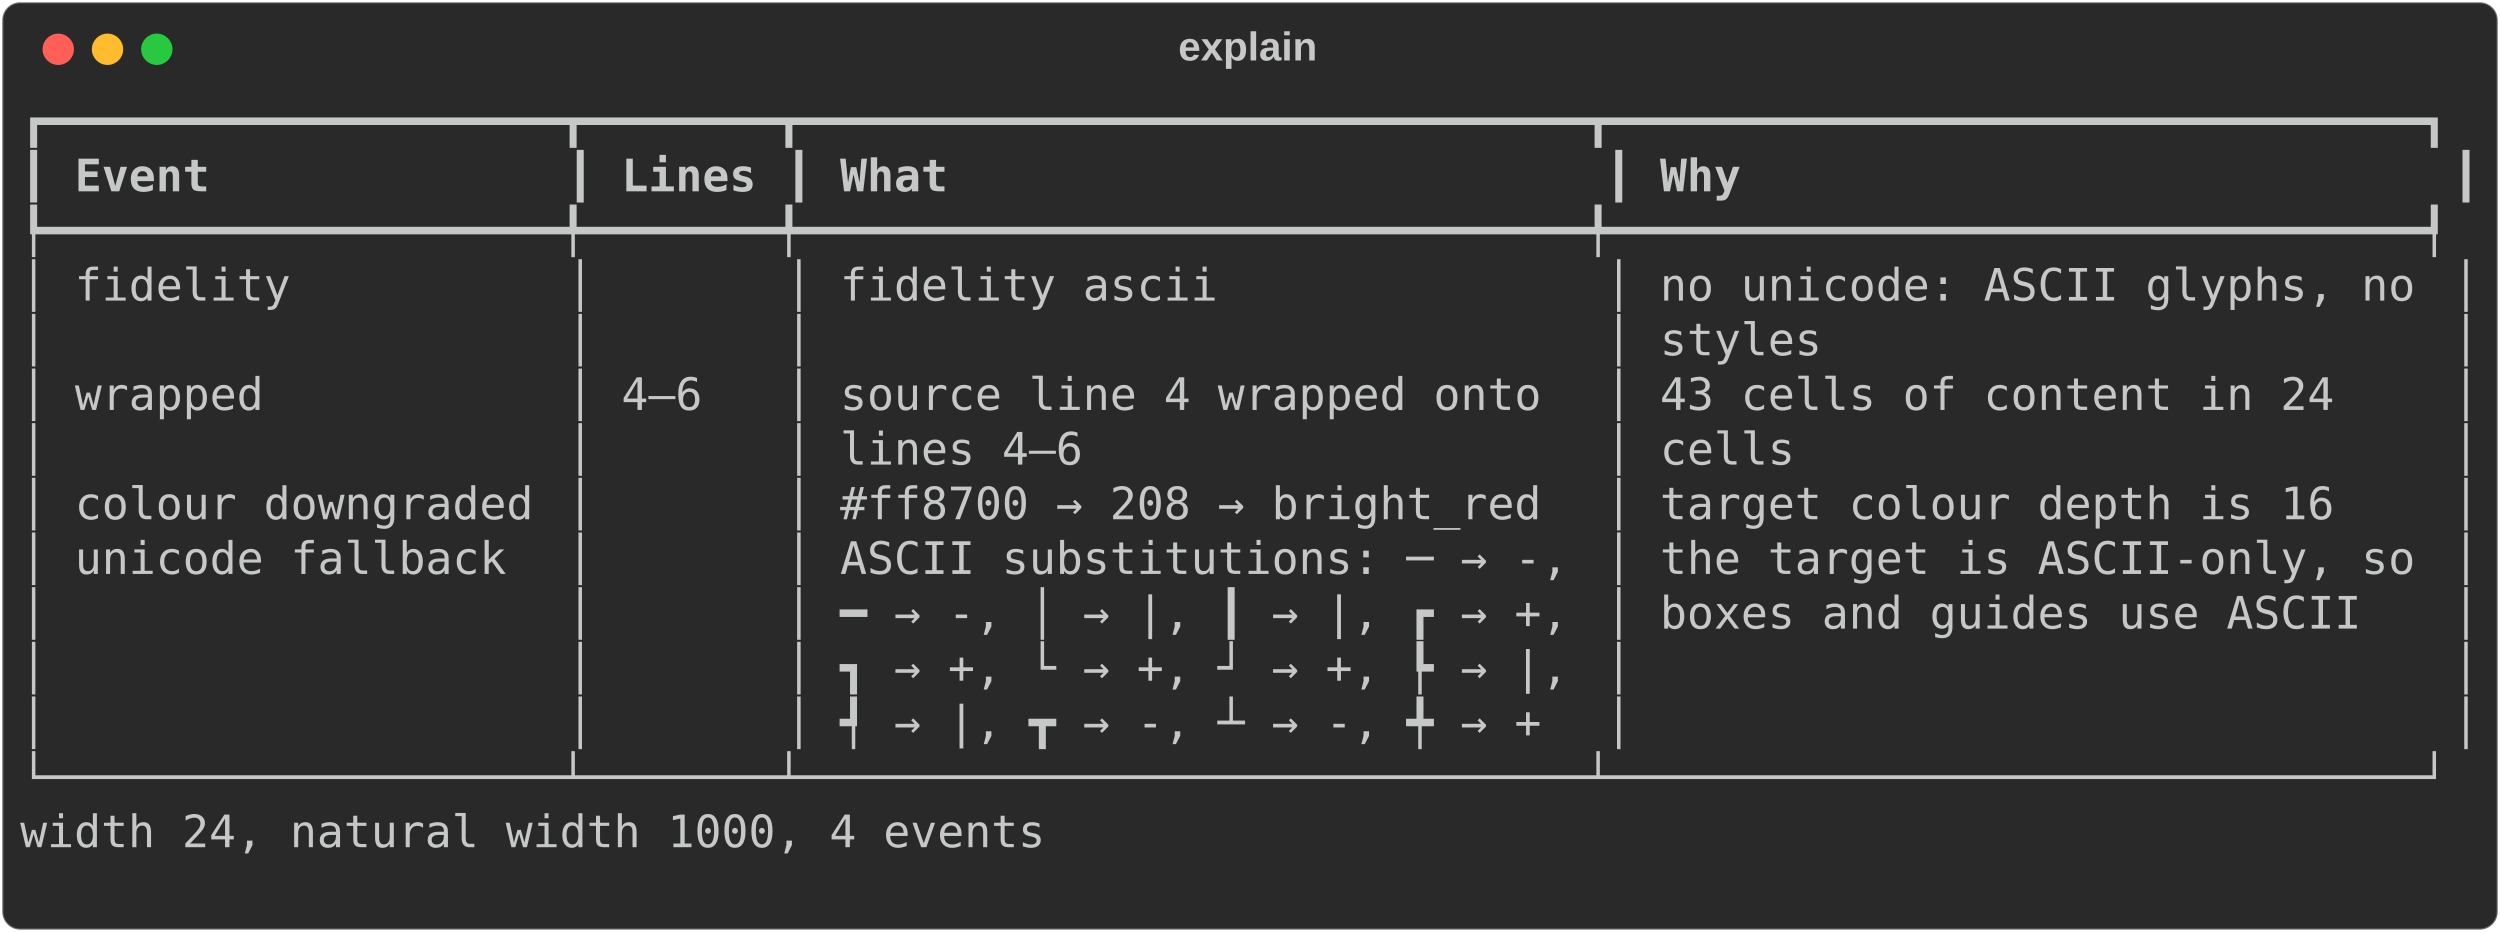
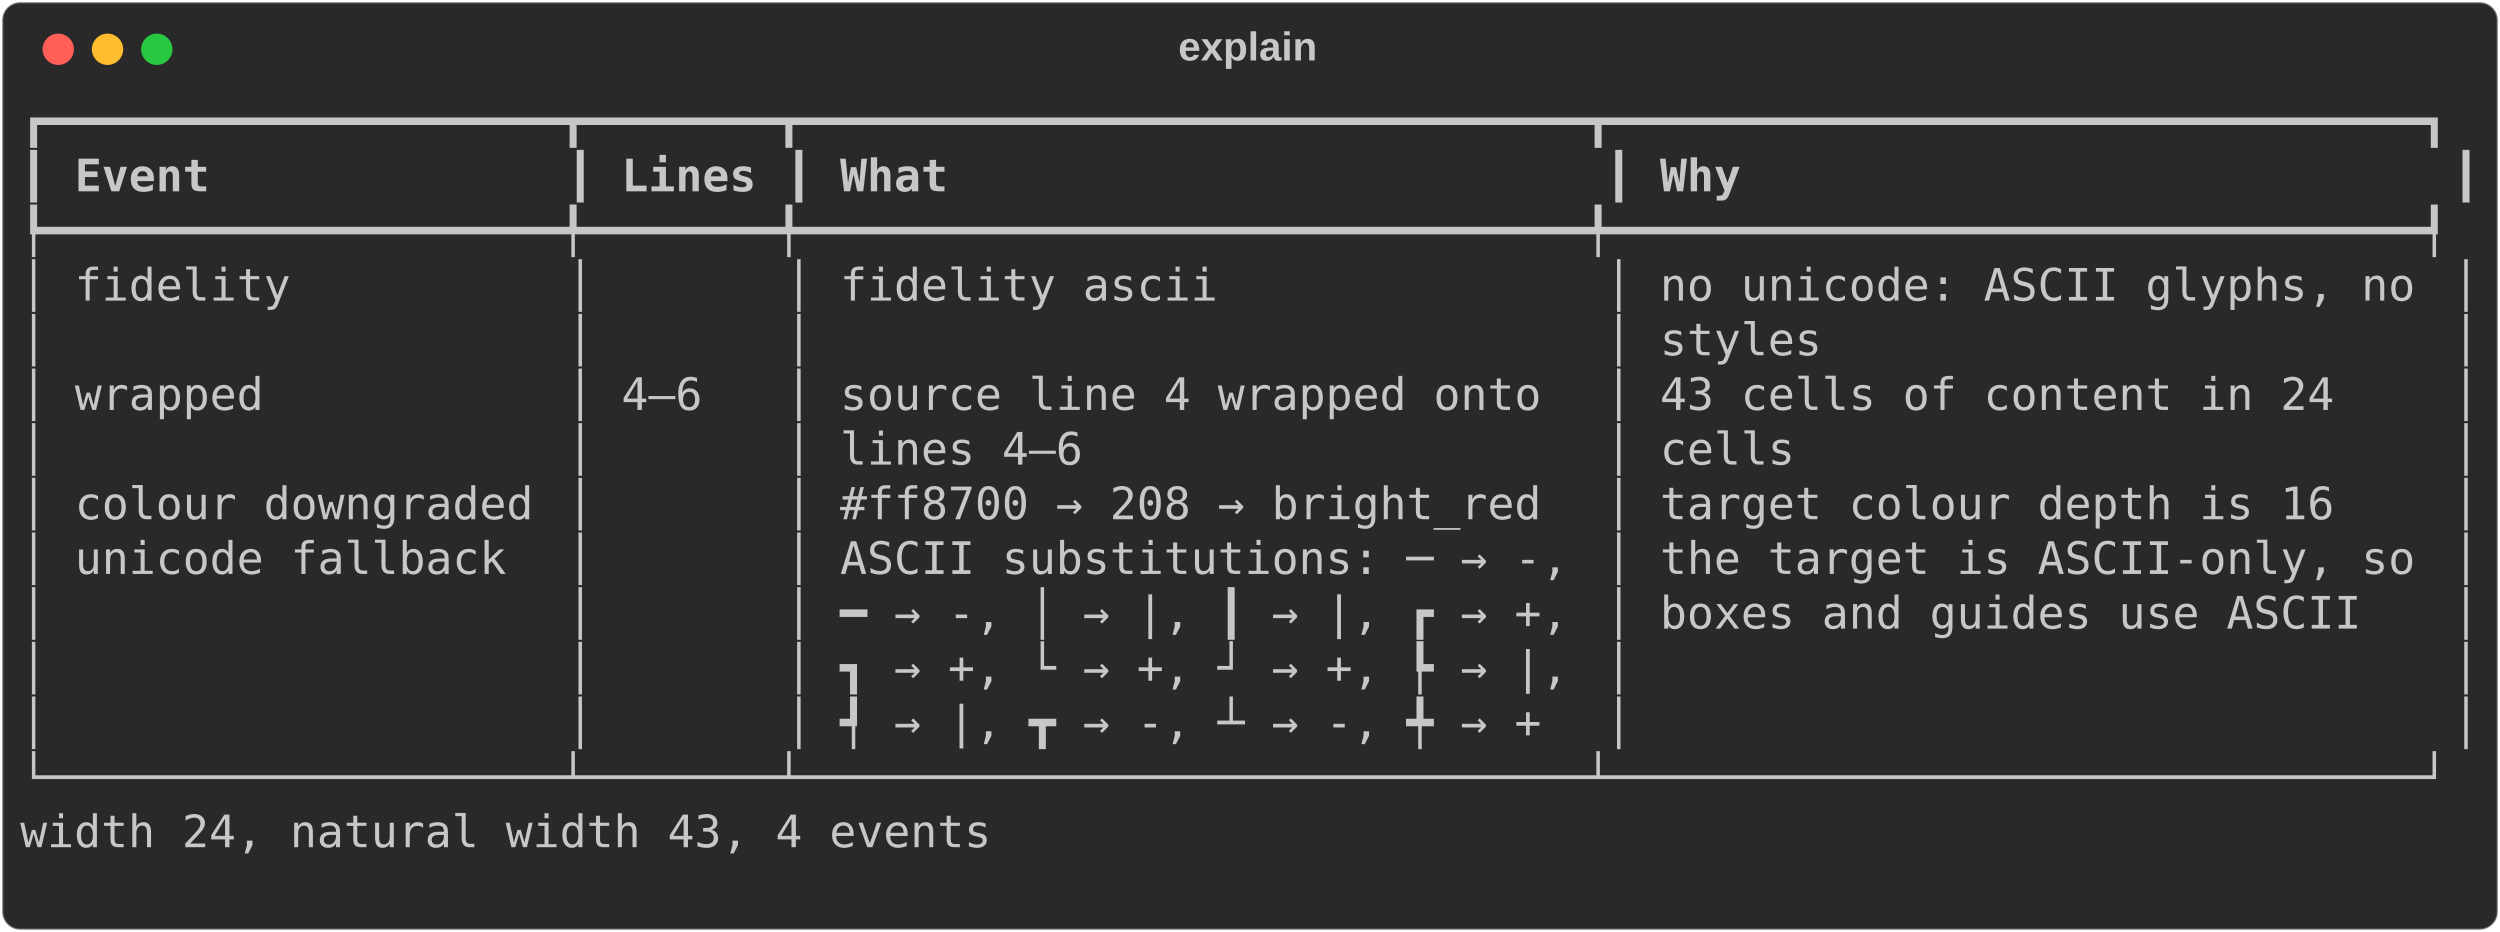
<svg xmlns="http://www.w3.org/2000/svg" class="rich-terminal" viewBox="0 0 1116 416.0">
  <style>

    @font-face {
        font-family: "Fira Code";
        src: local("FiraCode-Regular"),
                url("https://cdnjs.cloudflare.com/ajax/libs/firacode/6.2.0/woff2/FiraCode-Regular.woff2") format("woff2"),
                url("https://cdnjs.cloudflare.com/ajax/libs/firacode/6.2.0/woff/FiraCode-Regular.woff") format("woff");
        font-style: normal;
        font-weight: 400;
    }
    @font-face {
        font-family: "Fira Code";
        src: local("FiraCode-Bold"),
                url("https://cdnjs.cloudflare.com/ajax/libs/firacode/6.2.0/woff2/FiraCode-Bold.woff2") format("woff2"),
                url("https://cdnjs.cloudflare.com/ajax/libs/firacode/6.2.0/woff/FiraCode-Bold.woff") format("woff");
        font-style: bold;
        font-weight: 700;
    }

    .guide_qa-explain-matrix {
        font-family: Fira Code, monospace;
        font-size: 20px;
        line-height: 24.4px;
        font-variant-east-asian: full-width;
    }

    .guide_qa-explain-title {
        font-size: 18px;
        font-weight: bold;
        font-family: arial;
    }

    .guide_qa-explain-r1 { fill: #c5c8c6 }
.guide_qa-explain-r2 { fill: #c5c8c6;font-weight: bold }
    </style>
  <defs>
    <clipPath id="guide_qa-explain-clip-terminal">
      <rect x="0" y="0" width="1097.0" height="365.0" />
    </clipPath>
    <clipPath id="guide_qa-explain-line-0">
      <rect x="0" y="1.5" width="1098" height="24.65" />
    </clipPath>
    <clipPath id="guide_qa-explain-line-1">
      <rect x="0" y="25.9" width="1098" height="24.65" />
    </clipPath>
    <clipPath id="guide_qa-explain-line-2">
      <rect x="0" y="50.3" width="1098" height="24.65" />
    </clipPath>
    <clipPath id="guide_qa-explain-line-3">
      <rect x="0" y="74.7" width="1098" height="24.65" />
    </clipPath>
    <clipPath id="guide_qa-explain-line-4">
      <rect x="0" y="99.1" width="1098" height="24.65" />
    </clipPath>
    <clipPath id="guide_qa-explain-line-5">
      <rect x="0" y="123.5" width="1098" height="24.65" />
    </clipPath>
    <clipPath id="guide_qa-explain-line-6">
      <rect x="0" y="147.9" width="1098" height="24.65" />
    </clipPath>
    <clipPath id="guide_qa-explain-line-7">
      <rect x="0" y="172.3" width="1098" height="24.65" />
    </clipPath>
    <clipPath id="guide_qa-explain-line-8">
      <rect x="0" y="196.7" width="1098" height="24.65" />
    </clipPath>
    <clipPath id="guide_qa-explain-line-9">
      <rect x="0" y="221.1" width="1098" height="24.65" />
    </clipPath>
    <clipPath id="guide_qa-explain-line-10">
      <rect x="0" y="245.5" width="1098" height="24.65" />
    </clipPath>
    <clipPath id="guide_qa-explain-line-11">
      <rect x="0" y="269.9" width="1098" height="24.65" />
    </clipPath>
    <clipPath id="guide_qa-explain-line-12">
      <rect x="0" y="294.3" width="1098" height="24.65" />
    </clipPath>
    <clipPath id="guide_qa-explain-line-13">
      <rect x="0" y="318.7" width="1098" height="24.65" />
    </clipPath>
  </defs>
  <rect fill="#292929" stroke="rgba(255,255,255,0.35)" stroke-width="1" x="1" y="1" width="1114" height="414" rx="8" />
  <text class="guide_qa-explain-title" fill="#c5c8c6" text-anchor="middle" x="557" y="27">explain</text>
  <g transform="translate(26,22)">
    <circle cx="0" cy="0" r="7" fill="#ff5f57" />
    <circle cx="22" cy="0" r="7" fill="#febc2e" />
    <circle cx="44" cy="0" r="7" fill="#28c840" />
  </g>
  <g transform="translate(9, 41)" clip-path="url(#guide_qa-explain-clip-terminal)">
    <g class="guide_qa-explain-matrix">
      <text class="guide_qa-explain-r1" x="0" y="20" textLength="1098" clip-path="url(#guide_qa-explain-line-0)">┏━━━━━━━━━━━━━━━━━━━┳━━━━━━━┳━━━━━━━━━━━━━━━━━━━━━━━━━━━━━┳━━━━━━━━━━━━━━━━━━━━━━━━━━━━━━┓</text>
      <text class="guide_qa-explain-r1" x="1098" y="20" textLength="12.2" clip-path="url(#guide_qa-explain-line-0)">
</text>
      <text class="guide_qa-explain-r1" x="0" y="44.4" textLength="12.2" clip-path="url(#guide_qa-explain-line-1)">┃</text>
      <text class="guide_qa-explain-r2" x="24.4" y="44.4" textLength="207.4" clip-path="url(#guide_qa-explain-line-1)">Event            </text>
      <text class="guide_qa-explain-r1" x="244" y="44.4" textLength="12.2" clip-path="url(#guide_qa-explain-line-1)">┃</text>
      <text class="guide_qa-explain-r2" x="268.4" y="44.4" textLength="61" clip-path="url(#guide_qa-explain-line-1)">Lines</text>
      <text class="guide_qa-explain-r1" x="341.6" y="44.4" textLength="12.2" clip-path="url(#guide_qa-explain-line-1)">┃</text>
      <text class="guide_qa-explain-r2" x="366" y="44.4" textLength="329.4" clip-path="url(#guide_qa-explain-line-1)">What                       </text>
      <text class="guide_qa-explain-r1" x="707.6" y="44.4" textLength="12.2" clip-path="url(#guide_qa-explain-line-1)">┃</text>
      <text class="guide_qa-explain-r2" x="732" y="44.4" textLength="341.6" clip-path="url(#guide_qa-explain-line-1)">Why                         </text>
      <text class="guide_qa-explain-r1" x="1085.8" y="44.4" textLength="12.2" clip-path="url(#guide_qa-explain-line-1)">┃</text>
      <text class="guide_qa-explain-r1" x="1098" y="44.4" textLength="12.2" clip-path="url(#guide_qa-explain-line-1)">
</text>
      <text class="guide_qa-explain-r1" x="0" y="68.8" textLength="1098" clip-path="url(#guide_qa-explain-line-2)">┡━━━━━━━━━━━━━━━━━━━╇━━━━━━━╇━━━━━━━━━━━━━━━━━━━━━━━━━━━━━╇━━━━━━━━━━━━━━━━━━━━━━━━━━━━━━┩</text>
      <text class="guide_qa-explain-r1" x="1098" y="68.8" textLength="12.2" clip-path="url(#guide_qa-explain-line-2)">
</text>
      <text class="guide_qa-explain-r1" x="0" y="93.2" textLength="12.2" clip-path="url(#guide_qa-explain-line-3)">│</text>
      <text class="guide_qa-explain-r1" x="24.4" y="93.2" textLength="207.4" clip-path="url(#guide_qa-explain-line-3)">fidelity         </text>
      <text class="guide_qa-explain-r1" x="244" y="93.2" textLength="12.2" clip-path="url(#guide_qa-explain-line-3)">│</text>
      <text class="guide_qa-explain-r1" x="341.6" y="93.2" textLength="12.2" clip-path="url(#guide_qa-explain-line-3)">│</text>
      <text class="guide_qa-explain-r1" x="366" y="93.2" textLength="329.4" clip-path="url(#guide_qa-explain-line-3)">fidelity ascii             </text>
      <text class="guide_qa-explain-r1" x="707.6" y="93.2" textLength="12.2" clip-path="url(#guide_qa-explain-line-3)">│</text>
      <text class="guide_qa-explain-r1" x="732" y="93.2" textLength="341.6" clip-path="url(#guide_qa-explain-line-3)">no unicode: ASCII glyphs, no</text>
      <text class="guide_qa-explain-r1" x="1085.8" y="93.2" textLength="12.2" clip-path="url(#guide_qa-explain-line-3)">│</text>
      <text class="guide_qa-explain-r1" x="1098" y="93.2" textLength="12.2" clip-path="url(#guide_qa-explain-line-3)">
</text>
      <text class="guide_qa-explain-r1" x="0" y="117.6" textLength="12.2" clip-path="url(#guide_qa-explain-line-4)">│</text>
      <text class="guide_qa-explain-r1" x="244" y="117.6" textLength="12.2" clip-path="url(#guide_qa-explain-line-4)">│</text>
      <text class="guide_qa-explain-r1" x="341.6" y="117.6" textLength="12.2" clip-path="url(#guide_qa-explain-line-4)">│</text>
      <text class="guide_qa-explain-r1" x="707.6" y="117.6" textLength="12.2" clip-path="url(#guide_qa-explain-line-4)">│</text>
      <text class="guide_qa-explain-r1" x="732" y="117.6" textLength="341.6" clip-path="url(#guide_qa-explain-line-4)">styles                      </text>
      <text class="guide_qa-explain-r1" x="1085.8" y="117.6" textLength="12.2" clip-path="url(#guide_qa-explain-line-4)">│</text>
      <text class="guide_qa-explain-r1" x="1098" y="117.6" textLength="12.2" clip-path="url(#guide_qa-explain-line-4)">
</text>
      <text class="guide_qa-explain-r1" x="0" y="142" textLength="12.2" clip-path="url(#guide_qa-explain-line-5)">│</text>
      <text class="guide_qa-explain-r1" x="24.4" y="142" textLength="207.4" clip-path="url(#guide_qa-explain-line-5)">wrapped          </text>
      <text class="guide_qa-explain-r1" x="244" y="142" textLength="12.2" clip-path="url(#guide_qa-explain-line-5)">│</text>
      <text class="guide_qa-explain-r1" x="268.4" y="142" textLength="61" clip-path="url(#guide_qa-explain-line-5)">4–6  </text>
      <text class="guide_qa-explain-r1" x="341.6" y="142" textLength="12.2" clip-path="url(#guide_qa-explain-line-5)">│</text>
      <text class="guide_qa-explain-r1" x="366" y="142" textLength="329.4" clip-path="url(#guide_qa-explain-line-5)">source line 4 wrapped onto </text>
      <text class="guide_qa-explain-r1" x="707.6" y="142" textLength="12.2" clip-path="url(#guide_qa-explain-line-5)">│</text>
      <text class="guide_qa-explain-r1" x="732" y="142" textLength="341.6" clip-path="url(#guide_qa-explain-line-5)">43 cells of content in 24   </text>
      <text class="guide_qa-explain-r1" x="1085.8" y="142" textLength="12.2" clip-path="url(#guide_qa-explain-line-5)">│</text>
      <text class="guide_qa-explain-r1" x="1098" y="142" textLength="12.2" clip-path="url(#guide_qa-explain-line-5)">
</text>
      <text class="guide_qa-explain-r1" x="0" y="166.4" textLength="12.2" clip-path="url(#guide_qa-explain-line-6)">│</text>
      <text class="guide_qa-explain-r1" x="244" y="166.4" textLength="12.2" clip-path="url(#guide_qa-explain-line-6)">│</text>
      <text class="guide_qa-explain-r1" x="341.6" y="166.4" textLength="12.2" clip-path="url(#guide_qa-explain-line-6)">│</text>
      <text class="guide_qa-explain-r1" x="366" y="166.4" textLength="329.4" clip-path="url(#guide_qa-explain-line-6)">lines 4–6                  </text>
      <text class="guide_qa-explain-r1" x="707.6" y="166.4" textLength="12.2" clip-path="url(#guide_qa-explain-line-6)">│</text>
      <text class="guide_qa-explain-r1" x="732" y="166.4" textLength="341.6" clip-path="url(#guide_qa-explain-line-6)">cells                       </text>
      <text class="guide_qa-explain-r1" x="1085.8" y="166.4" textLength="12.2" clip-path="url(#guide_qa-explain-line-6)">│</text>
      <text class="guide_qa-explain-r1" x="1098" y="166.4" textLength="12.2" clip-path="url(#guide_qa-explain-line-6)">
</text>
      <text class="guide_qa-explain-r1" x="0" y="190.8" textLength="12.2" clip-path="url(#guide_qa-explain-line-7)">│</text>
      <text class="guide_qa-explain-r1" x="24.4" y="190.8" textLength="207.4" clip-path="url(#guide_qa-explain-line-7)">colour downgraded</text>
      <text class="guide_qa-explain-r1" x="244" y="190.8" textLength="12.2" clip-path="url(#guide_qa-explain-line-7)">│</text>
      <text class="guide_qa-explain-r1" x="341.6" y="190.8" textLength="12.2" clip-path="url(#guide_qa-explain-line-7)">│</text>
      <text class="guide_qa-explain-r1" x="366" y="190.8" textLength="329.4" clip-path="url(#guide_qa-explain-line-7)">#ff8700 → 208 → bright_red </text>
      <text class="guide_qa-explain-r1" x="707.6" y="190.8" textLength="12.2" clip-path="url(#guide_qa-explain-line-7)">│</text>
      <text class="guide_qa-explain-r1" x="732" y="190.8" textLength="341.6" clip-path="url(#guide_qa-explain-line-7)">target colour depth is 16   </text>
      <text class="guide_qa-explain-r1" x="1085.8" y="190.8" textLength="12.2" clip-path="url(#guide_qa-explain-line-7)">│</text>
      <text class="guide_qa-explain-r1" x="1098" y="190.8" textLength="12.2" clip-path="url(#guide_qa-explain-line-7)">
</text>
      <text class="guide_qa-explain-r1" x="0" y="215.2" textLength="12.2" clip-path="url(#guide_qa-explain-line-8)">│</text>
      <text class="guide_qa-explain-r1" x="24.4" y="215.2" textLength="207.4" clip-path="url(#guide_qa-explain-line-8)">unicode fallback </text>
      <text class="guide_qa-explain-r1" x="244" y="215.2" textLength="12.2" clip-path="url(#guide_qa-explain-line-8)">│</text>
      <text class="guide_qa-explain-r1" x="341.6" y="215.2" textLength="12.2" clip-path="url(#guide_qa-explain-line-8)">│</text>
      <text class="guide_qa-explain-r1" x="366" y="215.2" textLength="329.4" clip-path="url(#guide_qa-explain-line-8)">ASCII substitutions: ─ → -,</text>
      <text class="guide_qa-explain-r1" x="707.6" y="215.2" textLength="12.2" clip-path="url(#guide_qa-explain-line-8)">│</text>
      <text class="guide_qa-explain-r1" x="732" y="215.2" textLength="341.6" clip-path="url(#guide_qa-explain-line-8)">the target is ASCII-only, so</text>
      <text class="guide_qa-explain-r1" x="1085.8" y="215.2" textLength="12.2" clip-path="url(#guide_qa-explain-line-8)">│</text>
      <text class="guide_qa-explain-r1" x="1098" y="215.2" textLength="12.2" clip-path="url(#guide_qa-explain-line-8)">
</text>
      <text class="guide_qa-explain-r1" x="0" y="239.6" textLength="12.2" clip-path="url(#guide_qa-explain-line-9)">│</text>
      <text class="guide_qa-explain-r1" x="244" y="239.6" textLength="12.2" clip-path="url(#guide_qa-explain-line-9)">│</text>
      <text class="guide_qa-explain-r1" x="341.6" y="239.6" textLength="12.2" clip-path="url(#guide_qa-explain-line-9)">│</text>
      <text class="guide_qa-explain-r1" x="366" y="239.6" textLength="329.4" clip-path="url(#guide_qa-explain-line-9)">━ → -, │ → |, ┃ → |, ┏ → +,</text>
      <text class="guide_qa-explain-r1" x="707.6" y="239.6" textLength="12.2" clip-path="url(#guide_qa-explain-line-9)">│</text>
      <text class="guide_qa-explain-r1" x="732" y="239.6" textLength="341.6" clip-path="url(#guide_qa-explain-line-9)">boxes and guides use ASCII  </text>
      <text class="guide_qa-explain-r1" x="1085.8" y="239.6" textLength="12.2" clip-path="url(#guide_qa-explain-line-9)">│</text>
      <text class="guide_qa-explain-r1" x="1098" y="239.6" textLength="12.2" clip-path="url(#guide_qa-explain-line-9)">
</text>
      <text class="guide_qa-explain-r1" x="0" y="264" textLength="12.2" clip-path="url(#guide_qa-explain-line-10)">│</text>
      <text class="guide_qa-explain-r1" x="244" y="264" textLength="12.2" clip-path="url(#guide_qa-explain-line-10)">│</text>
      <text class="guide_qa-explain-r1" x="341.6" y="264" textLength="12.2" clip-path="url(#guide_qa-explain-line-10)">│</text>
      <text class="guide_qa-explain-r1" x="366" y="264" textLength="329.4" clip-path="url(#guide_qa-explain-line-10)">┓ → +, └ → +, ┘ → +, ┡ → |,</text>
      <text class="guide_qa-explain-r1" x="707.6" y="264" textLength="12.2" clip-path="url(#guide_qa-explain-line-10)">│</text>
      <text class="guide_qa-explain-r1" x="1085.8" y="264" textLength="12.2" clip-path="url(#guide_qa-explain-line-10)">│</text>
      <text class="guide_qa-explain-r1" x="1098" y="264" textLength="12.2" clip-path="url(#guide_qa-explain-line-10)">
</text>
      <text class="guide_qa-explain-r1" x="0" y="288.4" textLength="12.2" clip-path="url(#guide_qa-explain-line-11)">│</text>
      <text class="guide_qa-explain-r1" x="244" y="288.4" textLength="12.2" clip-path="url(#guide_qa-explain-line-11)">│</text>
      <text class="guide_qa-explain-r1" x="341.6" y="288.4" textLength="12.2" clip-path="url(#guide_qa-explain-line-11)">│</text>
      <text class="guide_qa-explain-r1" x="366" y="288.4" textLength="329.4" clip-path="url(#guide_qa-explain-line-11)">┩ → |, ┳ → -, ┴ → -, ╇ → + </text>
      <text class="guide_qa-explain-r1" x="707.6" y="288.4" textLength="12.2" clip-path="url(#guide_qa-explain-line-11)">│</text>
      <text class="guide_qa-explain-r1" x="1085.8" y="288.4" textLength="12.2" clip-path="url(#guide_qa-explain-line-11)">│</text>
      <text class="guide_qa-explain-r1" x="1098" y="288.4" textLength="12.2" clip-path="url(#guide_qa-explain-line-11)">
</text>
      <text class="guide_qa-explain-r1" x="0" y="312.8" textLength="1098" clip-path="url(#guide_qa-explain-line-12)">└───────────────────┴───────┴─────────────────────────────┴──────────────────────────────┘</text>
      <text class="guide_qa-explain-r1" x="1098" y="312.8" textLength="12.2" clip-path="url(#guide_qa-explain-line-12)">
</text>
-       <text class="guide_qa-explain-r1" x="0" y="337.2" textLength="463.6" clip-path="url(#guide_qa-explain-line-13)">width 24, natural width 1000, 4 events</text>
+       <text class="guide_qa-explain-r1" x="0" y="337.2" textLength="439.2" clip-path="url(#guide_qa-explain-line-13)">width 24, natural width 43, 4 events</text>
      <text class="guide_qa-explain-r1" x="1098" y="337.2" textLength="12.2" clip-path="url(#guide_qa-explain-line-13)">
</text>
      <text class="guide_qa-explain-r1" x="1098" y="361.6" textLength="12.2" clip-path="url(#guide_qa-explain-line-14)">
</text>
    </g>
  </g>
</svg>
